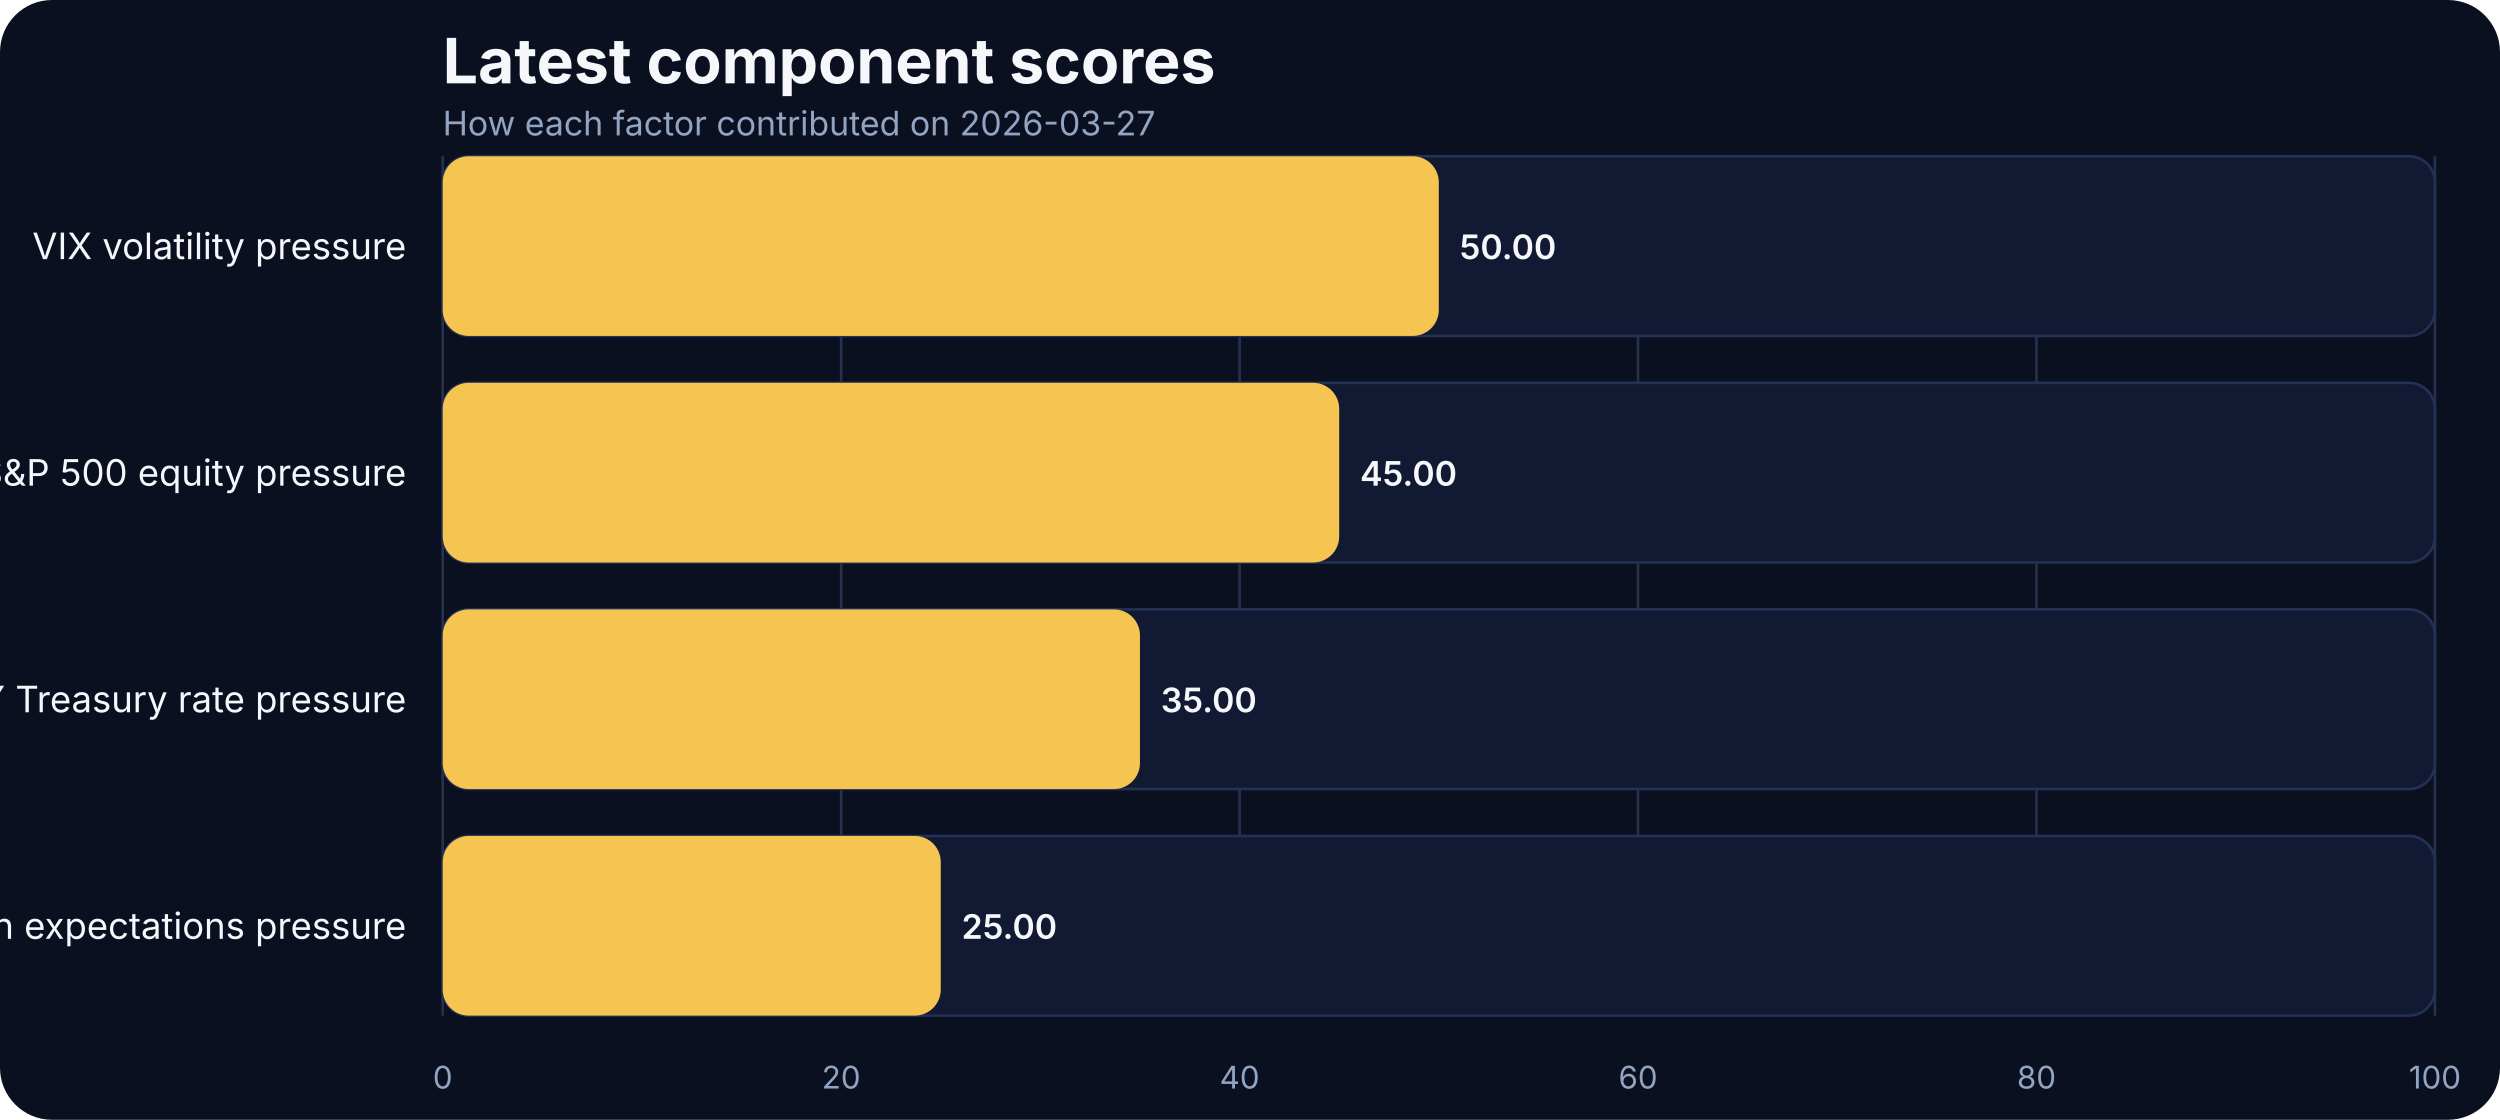
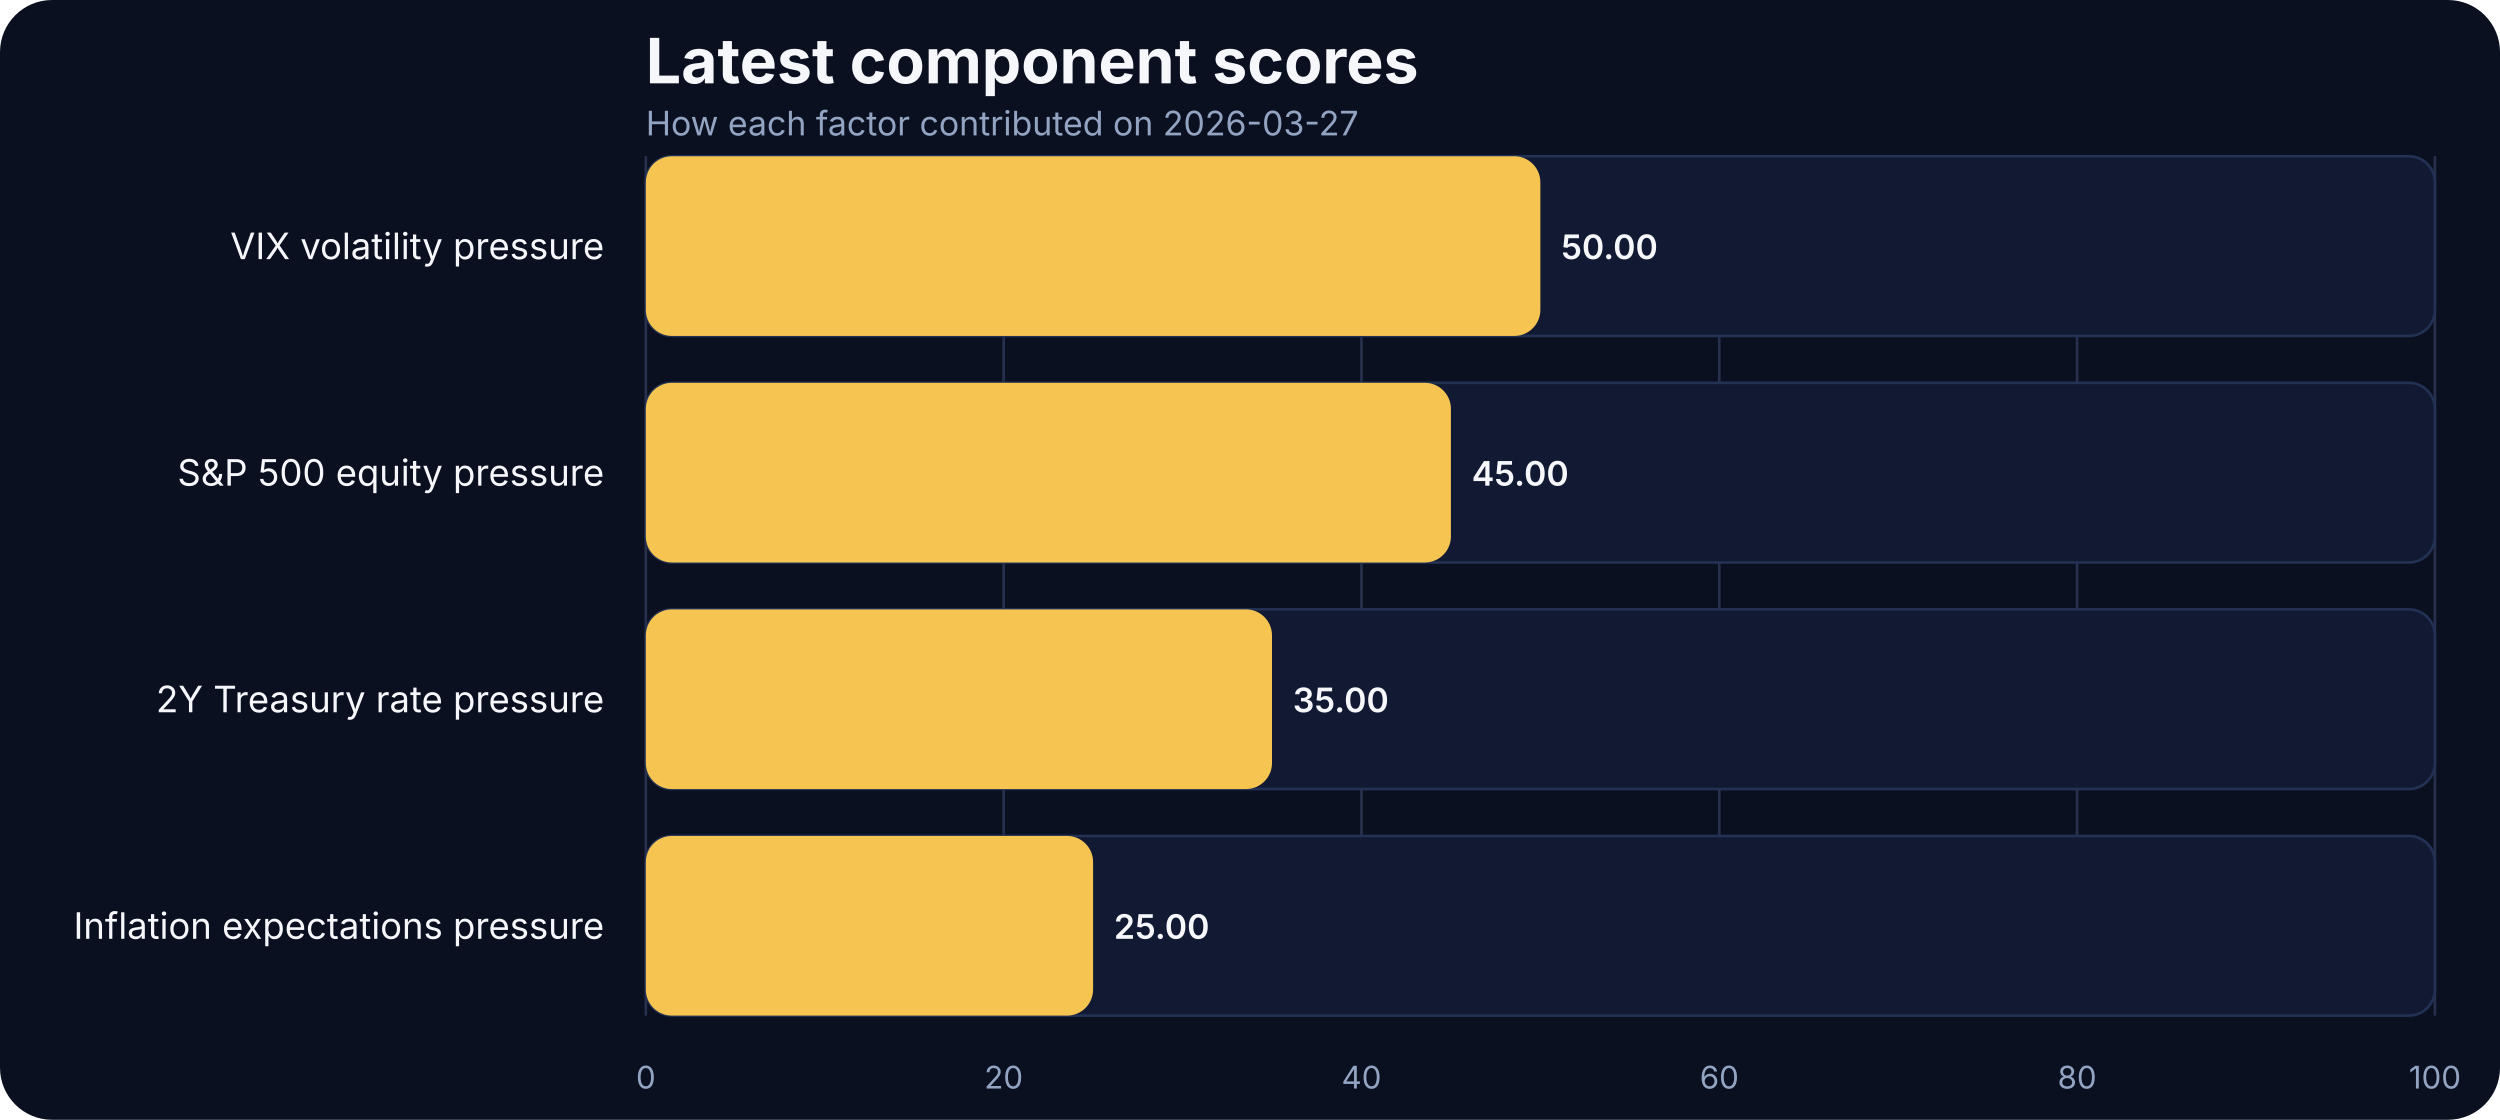
<svg xmlns="http://www.w3.org/2000/svg" width="960" height="430" viewBox="0 0 960 430" role="img" aria-label="Latest component scores">
  <rect width="100%" height="100%" fill="#0b1020" rx="20" />
-   <text x="170" y="32" fill="#f5f7fb" font-family="Inter, Arial, sans-serif" font-size="24" font-weight="700">Latest component scores</text>
-   <text x="170" y="52" fill="#93a4c3" font-family="Inter, Arial, sans-serif" font-size="13">How each factor contributed on 2026-03-27</text>
-   <line x1="170.00" x2="170.00" y1="60" y2="390" stroke="#27314e" stroke-width="1" />
-   <text x="170.00" y="418" text-anchor="middle" fill="#93a4c3" font-family="Inter, Arial, sans-serif" font-size="12">0</text>
-   <line x1="323.00" x2="323.00" y1="60" y2="390" stroke="#27314e" stroke-width="1" />
-   <text x="323.00" y="418" text-anchor="middle" fill="#93a4c3" font-family="Inter, Arial, sans-serif" font-size="12">20</text>
-   <line x1="476.00" x2="476.00" y1="60" y2="390" stroke="#27314e" stroke-width="1" />
-   <text x="476.00" y="418" text-anchor="middle" fill="#93a4c3" font-family="Inter, Arial, sans-serif" font-size="12">40</text>
-   <line x1="629.00" x2="629.00" y1="60" y2="390" stroke="#27314e" stroke-width="1" />
-   <text x="629.00" y="418" text-anchor="middle" fill="#93a4c3" font-family="Inter, Arial, sans-serif" font-size="12">60</text>
-   <line x1="782.00" x2="782.00" y1="60" y2="390" stroke="#27314e" stroke-width="1" />
-   <text x="782.00" y="418" text-anchor="middle" fill="#93a4c3" font-family="Inter, Arial, sans-serif" font-size="12">80</text>
+   <text x="248" y="32" fill="#f5f7fb" font-family="Inter, Arial, sans-serif" font-size="24" font-weight="700">Latest component scores</text>
+   <text x="248" y="52" fill="#93a4c3" font-family="Inter, Arial, sans-serif" font-size="13">How each factor contributed on 2026-03-27</text>
+   <line x1="248.00" x2="248.00" y1="60" y2="390" stroke="#27314e" stroke-width="1" />
+   <text x="248.00" y="418" text-anchor="middle" fill="#93a4c3" font-family="Inter, Arial, sans-serif" font-size="12">0</text>
+   <line x1="385.40" x2="385.40" y1="60" y2="390" stroke="#27314e" stroke-width="1" />
+   <text x="385.40" y="418" text-anchor="middle" fill="#93a4c3" font-family="Inter, Arial, sans-serif" font-size="12">20</text>
+   <line x1="522.80" x2="522.80" y1="60" y2="390" stroke="#27314e" stroke-width="1" />
+   <text x="522.80" y="418" text-anchor="middle" fill="#93a4c3" font-family="Inter, Arial, sans-serif" font-size="12">40</text>
+   <line x1="660.20" x2="660.20" y1="60" y2="390" stroke="#27314e" stroke-width="1" />
+   <text x="660.20" y="418" text-anchor="middle" fill="#93a4c3" font-family="Inter, Arial, sans-serif" font-size="12">60</text>
+   <line x1="797.60" x2="797.60" y1="60" y2="390" stroke="#27314e" stroke-width="1" />
+   <text x="797.60" y="418" text-anchor="middle" fill="#93a4c3" font-family="Inter, Arial, sans-serif" font-size="12">80</text>
  <line x1="935.00" x2="935.00" y1="60" y2="390" stroke="#27314e" stroke-width="1" />
  <text x="935.00" y="418" text-anchor="middle" fill="#93a4c3" font-family="Inter, Arial, sans-serif" font-size="12">100</text>
-   <text x="156" y="99.50" text-anchor="end" fill="#f5f7fb" font-family="Inter, Arial, sans-serif" font-size="14">VIX volatility pressure</text>
-   <rect x="170" y="60.00" width="765.00" height="69.00" rx="10" fill="#121933" stroke="#223154" />
-   <rect x="170" y="60.00" width="382.50" height="69.00" rx="10" fill="#f5c451" />
-   <text x="560.50" y="99.50" fill="#f5f7fb" font-family="Inter, Arial, sans-serif" font-size="13" font-weight="600">50.00</text>
-   <text x="156" y="186.50" text-anchor="end" fill="#f5f7fb" font-family="Inter, Arial, sans-serif" font-size="14">S&amp;P 500 equity pressure</text>
-   <rect x="170" y="147.00" width="765.00" height="69.00" rx="10" fill="#121933" stroke="#223154" />
-   <rect x="170" y="147.00" width="344.25" height="69.00" rx="10" fill="#f5c451" />
-   <text x="522.25" y="186.50" fill="#f5f7fb" font-family="Inter, Arial, sans-serif" font-size="13" font-weight="600">45.00</text>
-   <text x="156" y="273.50" text-anchor="end" fill="#f5f7fb" font-family="Inter, Arial, sans-serif" font-size="14">2Y Treasury rate pressure</text>
-   <rect x="170" y="234.00" width="765.00" height="69.00" rx="10" fill="#121933" stroke="#223154" />
-   <rect x="170" y="234.00" width="267.75" height="69.00" rx="10" fill="#f5c451" />
-   <text x="445.75" y="273.50" fill="#f5f7fb" font-family="Inter, Arial, sans-serif" font-size="13" font-weight="600">35.00</text>
-   <text x="156" y="360.50" text-anchor="end" fill="#f5f7fb" font-family="Inter, Arial, sans-serif" font-size="14">Inflation expectations pressure</text>
-   <rect x="170" y="321.00" width="765.00" height="69.00" rx="10" fill="#121933" stroke="#223154" />
-   <rect x="170" y="321.00" width="191.25" height="69.00" rx="10" fill="#f5c451" />
-   <text x="369.25" y="360.50" fill="#f5f7fb" font-family="Inter, Arial, sans-serif" font-size="13" font-weight="600">25.00</text>
+   <text x="232" y="99.50" text-anchor="end" fill="#f5f7fb" font-family="Inter, Arial, sans-serif" font-size="14">VIX volatility pressure</text>
+   <rect x="248" y="60.00" width="687.00" height="69.00" rx="10" fill="#121933" stroke="#223154" />
+   <rect x="248" y="60.00" width="343.50" height="69.00" rx="10" fill="#f5c451" />
+   <text x="599.50" y="99.50" fill="#f5f7fb" font-family="Inter, Arial, sans-serif" font-size="13" font-weight="600">50.00</text>
+   <text x="232" y="186.50" text-anchor="end" fill="#f5f7fb" font-family="Inter, Arial, sans-serif" font-size="14">S&amp;P 500 equity pressure</text>
+   <rect x="248" y="147.00" width="687.00" height="69.00" rx="10" fill="#121933" stroke="#223154" />
+   <rect x="248" y="147.00" width="309.15" height="69.00" rx="10" fill="#f5c451" />
+   <text x="565.15" y="186.50" fill="#f5f7fb" font-family="Inter, Arial, sans-serif" font-size="13" font-weight="600">45.00</text>
+   <text x="232" y="273.50" text-anchor="end" fill="#f5f7fb" font-family="Inter, Arial, sans-serif" font-size="14">2Y Treasury rate pressure</text>
+   <rect x="248" y="234.00" width="687.00" height="69.00" rx="10" fill="#121933" stroke="#223154" />
+   <rect x="248" y="234.00" width="240.45" height="69.00" rx="10" fill="#f5c451" />
+   <text x="496.45" y="273.50" fill="#f5f7fb" font-family="Inter, Arial, sans-serif" font-size="13" font-weight="600">35.00</text>
+   <text x="232" y="360.50" text-anchor="end" fill="#f5f7fb" font-family="Inter, Arial, sans-serif" font-size="14">Inflation expectations pressure</text>
+   <rect x="248" y="321.00" width="687.00" height="69.00" rx="10" fill="#121933" stroke="#223154" />
+   <rect x="248" y="321.00" width="171.75" height="69.00" rx="10" fill="#f5c451" />
+   <text x="427.75" y="360.50" fill="#f5f7fb" font-family="Inter, Arial, sans-serif" font-size="13" font-weight="600">25.00</text>
</svg>
